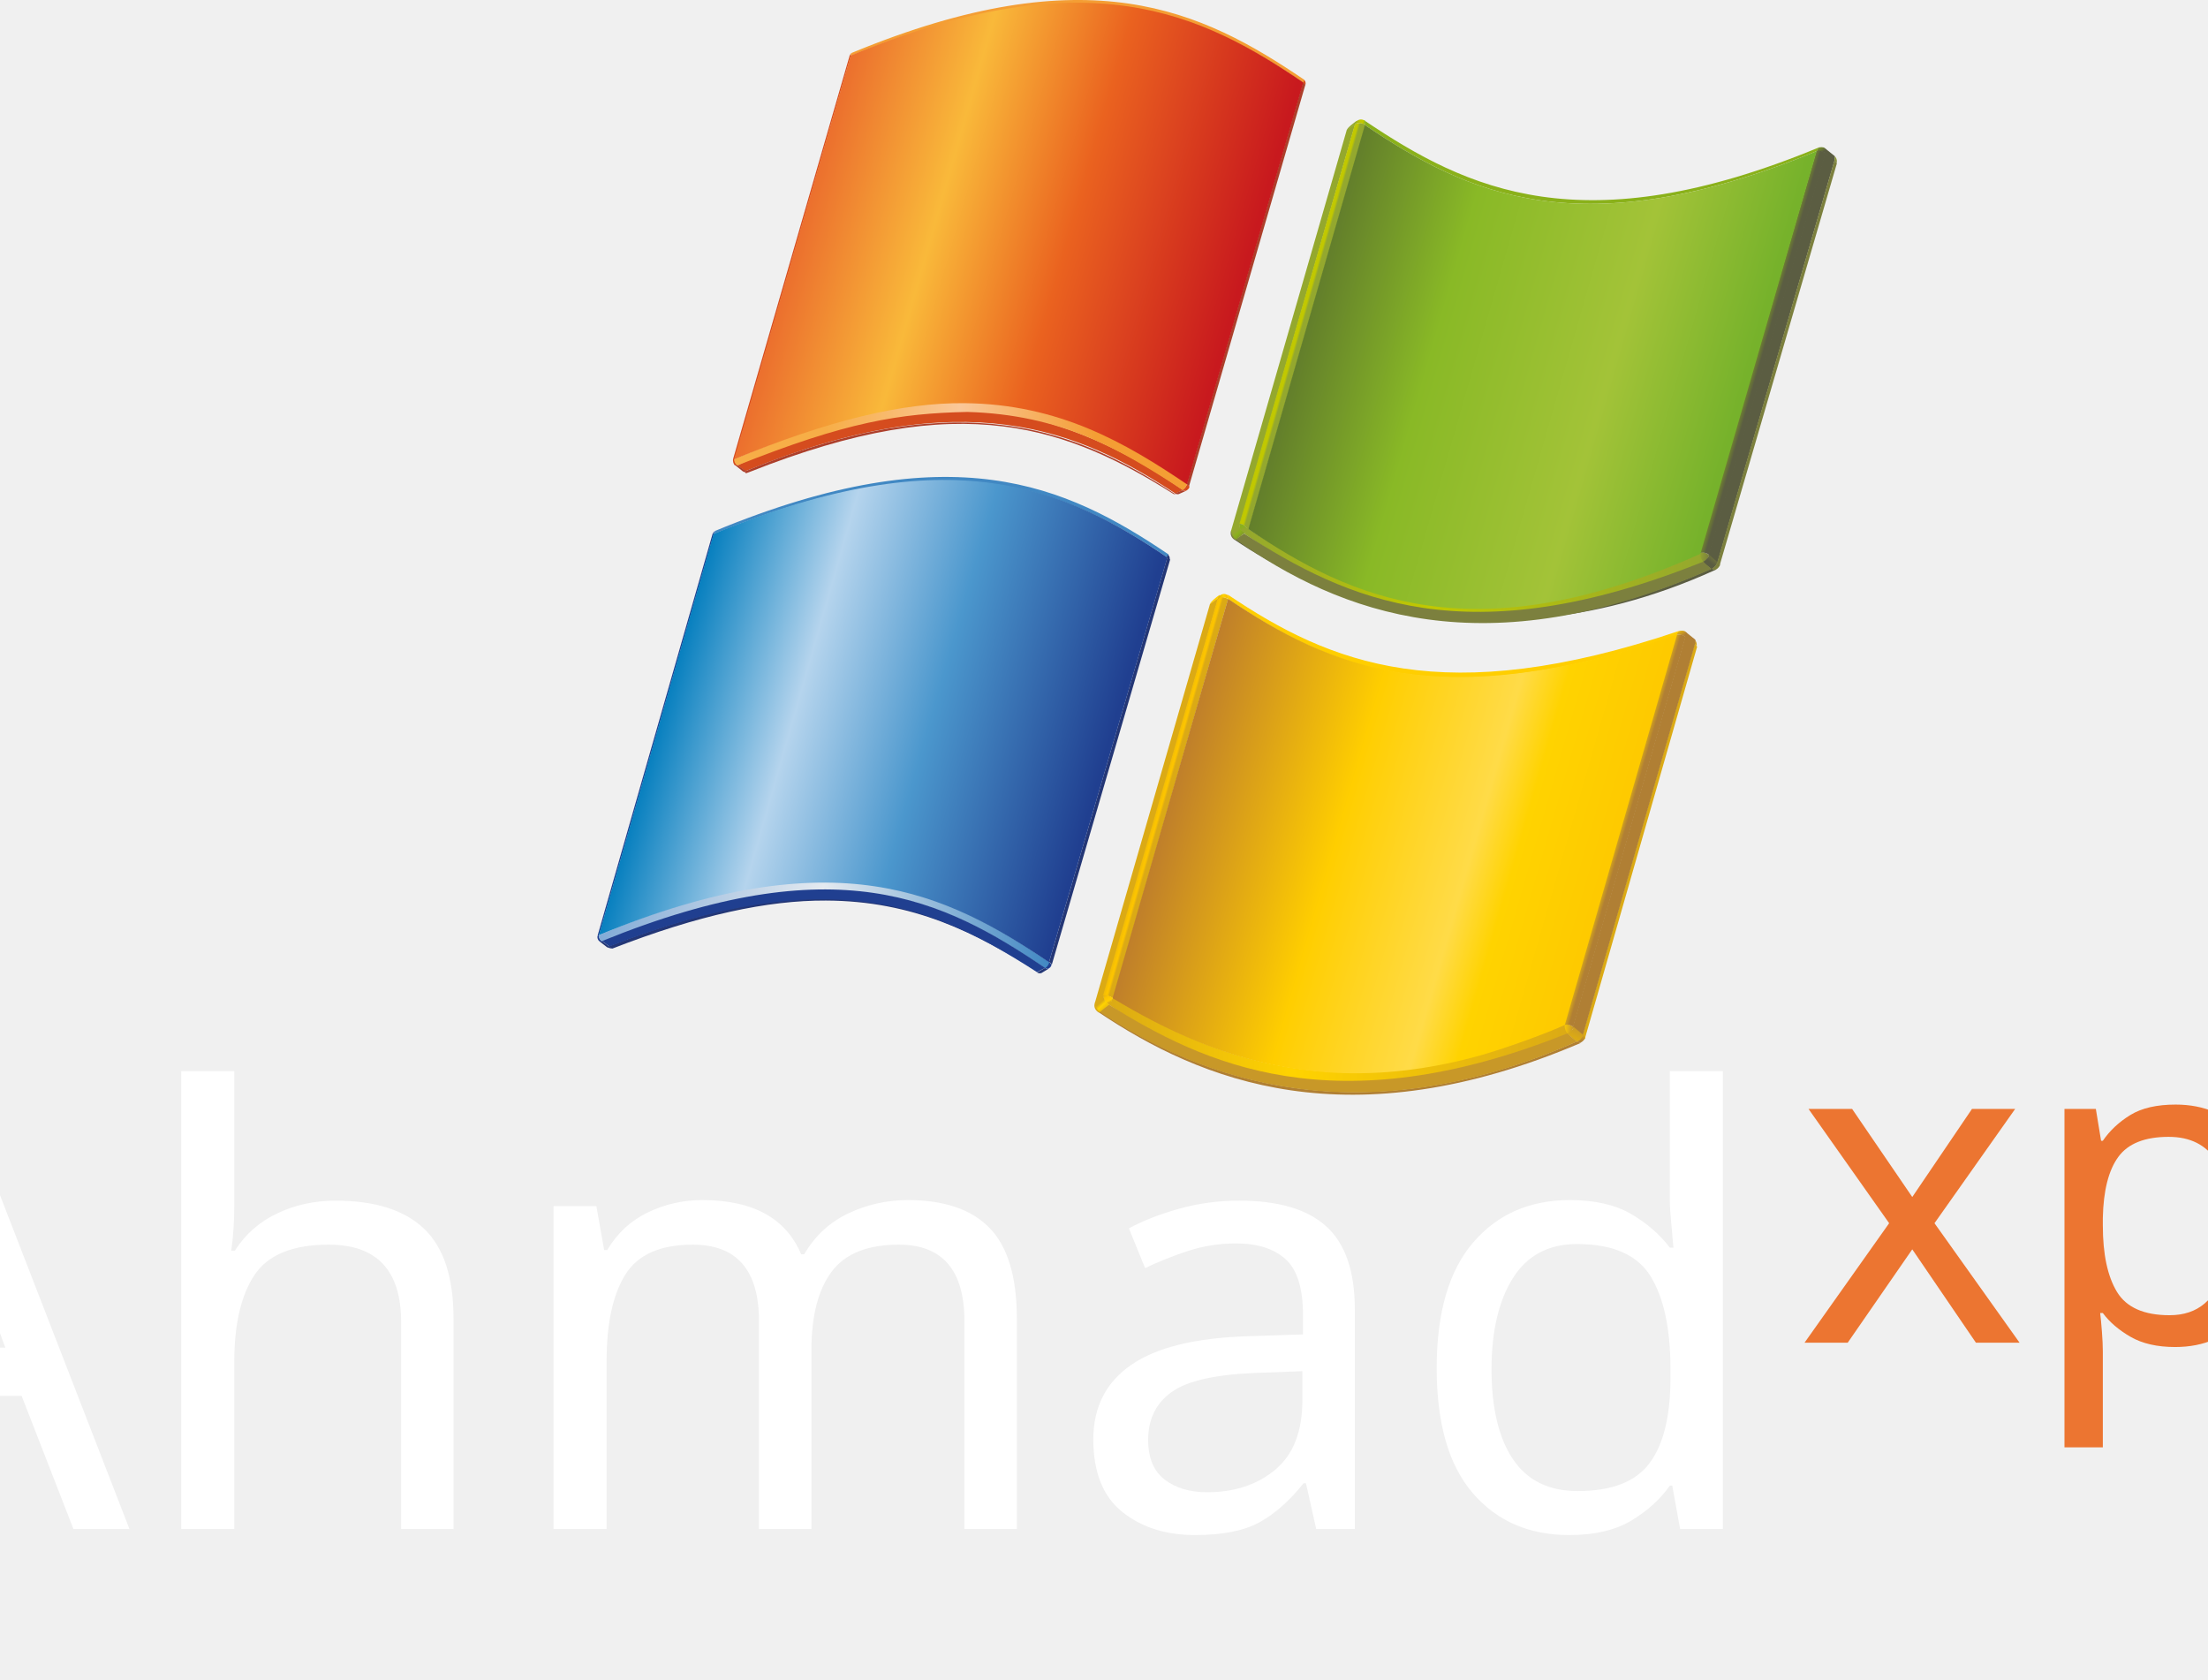
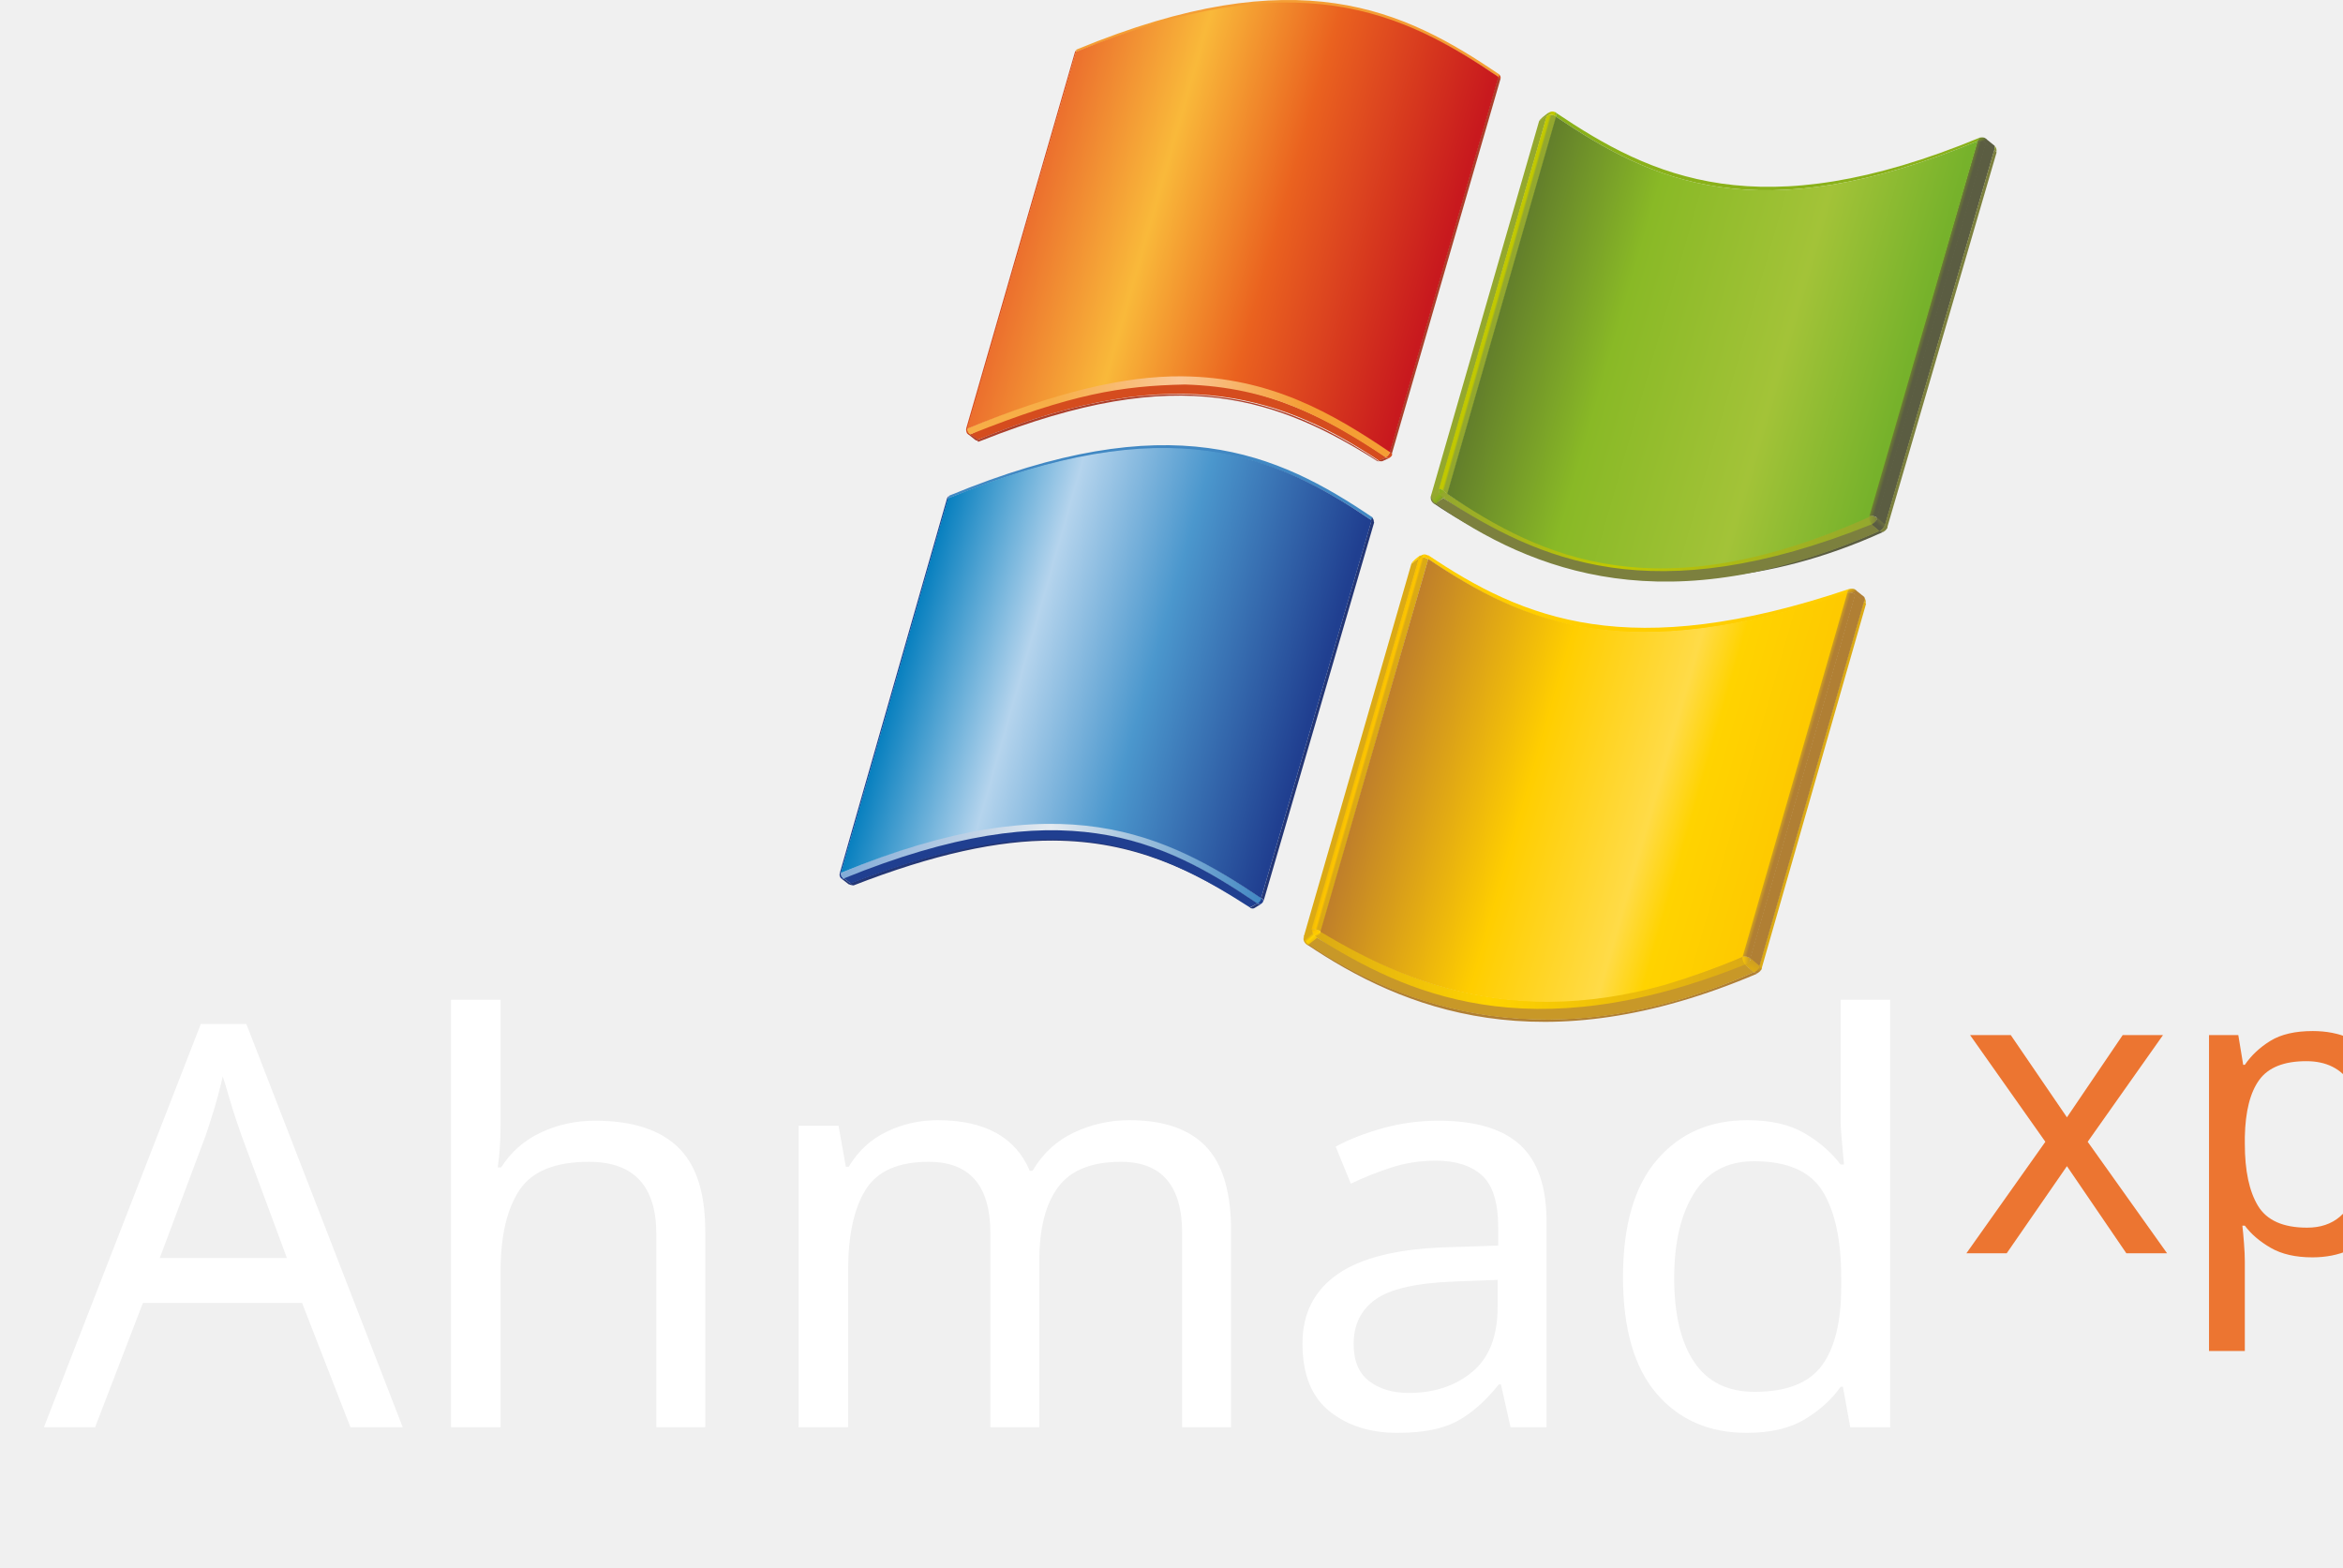
- <svg xmlns="http://www.w3.org/2000/svg" id="Layer_2" version="1.1" viewBox="0 0 731.2 556.1">
+ <svg xmlns="http://www.w3.org/2000/svg" id="Layer_2" version="1.1" viewBox="-100 0 831.2 556.1">
  <defs>
    <style>
      .st0 {
        fill: none;
      }

      .st1 {
        fill: url(#linear-gradient24);
      }

      .st1, .st2, .st3, .st4, .st5, .st6, .st7, .st8, .st9, .st10, .st11, .st12, .st13, .st14, .st15, .st16, .st17, .st18, .st19, .st20, .st21, .st22, .st23, .st24, .st25, .st26, .st27, .st28, .st29, .st30, .st31, .st32, .st33, .st34, .st35, .st36, .st37, .st38 {
        fill-rule: evenodd;
      }

      .st2 {
        fill: url(#linear-gradient20);
      }

      .st3 {
        fill: url(#linear-gradient19);
      }

      .st4 {
        fill: url(#linear-gradient14);
      }

      .st5 {
        fill: url(#linear-gradient17);
      }

      .st6 {
        fill: url(#linear-gradient18);
      }

      .st7 {
        fill: #c89828;
      }

      .st39 {
        fill: url(#linear-gradient1);
      }

      .st40 {
        fill: url(#linear-gradient9);
      }

      .st41 {
        fill: url(#linear-gradient8);
      }

      .st42 {
        fill: url(#linear-gradient7);
      }

      .st43 {
        fill: url(#linear-gradient5);
      }

      .st44, .st8 {
        fill: #ffce00;
      }

      .st9, .st45 {
        fill: #ad3f2b;
      }

      .st46, .st10 {
        fill: #243776;
      }

      .st47 {
        fill: url(#linear-gradient28);
      }

      .st48 {
        fill: url(#linear-gradient29);
      }

      .st49 {
        fill: url(#linear-gradient13);
      }

      .st50 {
        fill: url(#linear-gradient12);
      }

      .st51 {
        fill: url(#linear-gradient15);
      }

      .st52 {
        fill: url(#linear-gradient16);
      }

      .st53 {
        fill: url(#linear-gradient11);
      }

      .st54 {
        fill: url(#linear-gradient10);
      }

      .st55 {
        fill: url(#linear-gradient23);
      }

      .st56 {
        fill: url(#linear-gradient22);
      }

      .st57 {
        fill: url(#linear-gradient25);
      }

      .st58 {
        fill: url(#linear-gradient21);
      }

      .st59 {
        fill: url(#linear-gradient27);
      }

      .st60 {
        fill: url(#linear-gradient26);
      }

      .st11 {
        fill: #e88833;
      }

      .st12 {
        fill: #e6812f;
      }

      .st13 {
        fill: #dbaa15;
      }

      .st61 {
        fill: url(#linear-gradient);
      }

      .st62 {
        fill: #ec7531;
        font-size: 144.4px;
        letter-spacing: 0em;
      }

      .st62, .st63 {
        font-family: FranklinGothicURW-Med, 'FranklinGothic URW';
      }

      .st62, .st63, .st64 {
        isolation: isolate;
      }

      .st14 {
        fill: #e1742a;
      }

      .st65, .st21 {
        fill: #d54c1e;
      }

      .st15, .st66 {
        fill: #203f90;
      }

      .st63 {
        fill: #fff;
        font-size: 199.5px;
        letter-spacing: 0em;
      }

      .st16 {
        fill: #db6124;
      }

      .st17 {
        fill: #94a82e;
      }

      .st18 {
        fill: #de6726;
      }

      .st19 {
        fill: #7c803e;
      }

      .st67 {
        clip-path: url(#clippath-17);
      }

      .st68 {
        clip-path: url(#clippath-11);
      }

      .st69 {
        clip-path: url(#clippath-16);
      }

      .st70 {
        clip-path: url(#clippath-10);
      }

      .st71 {
        clip-path: url(#clippath-15);
      }

      .st72 {
        clip-path: url(#clippath-13);
      }

      .st73 {
        clip-path: url(#clippath-14);
      }

      .st74 {
        clip-path: url(#clippath-12);
      }

      .st75 {
        clip-path: url(#clippath-1);
      }

      .st76 {
        clip-path: url(#clippath-3);
      }

      .st77 {
        clip-path: url(#clippath-4);
      }

      .st78 {
        clip-path: url(#clippath-2);
      }

      .st79 {
        clip-path: url(#clippath-7);
      }

      .st80 {
        clip-path: url(#clippath-6);
      }

      .st81 {
        clip-path: url(#clippath-9);
      }

      .st82 {
        clip-path: url(#clippath-8);
      }

      .st83 {
        clip-path: url(#clippath-5);
      }

      .st20 {
        fill: #5b5d42;
      }

      .st84 {
        fill: #8ab11a;
      }

      .st22 {
        fill: #ef9a3c;
      }

      .st23 {
        fill: #df6d28;
      }

      .st24 {
        fill: #da5a22;
      }

      .st25 {
        fill: #f2a040;
      }

      .st26 {
        fill: #f7ad46;
      }

      .st27 {
        fill: url(#linear-gradient2);
      }

      .st28 {
        fill: url(#linear-gradient4);
      }

      .st29 {
        fill: url(#linear-gradient3);
      }

      .st30 {
        fill: url(#linear-gradient6);
      }

      .st31 {
        fill: #b07f34;
      }

      .st32 {
        fill: #d85320;
      }

      .st33 {
        fill: #4188c3;
      }

      .st34 {
        fill: #eb8e36;
      }

      .st35 {
        fill: #ed9439;
      }

      .st85 {
        clip-path: url(#clippath);
      }

      .st36 {
        fill: #f4a743;
      }

      .st37 {
        fill: #f49e34;
      }

      .st38 {
        fill: #e47a2d;
      }
    </style>
    <linearGradient id="linear-gradient" x1="-2928.3" y1="1260.4" x2="-2924.6" y2="1260.4" gradientTransform="translate(-2731 512.3) rotate(-164)" gradientUnits="userSpaceOnUse">
      <stop offset="0" stop-color="#94a82e" />
      <stop offset="0" stop-color="#94a82e" />
      <stop offset=".2" stop-color="#c1c800" />
      <stop offset=".4" stop-color="#c1c800" />
      <stop offset="1" stop-color="#94a82e" />
    </linearGradient>
    <linearGradient id="linear-gradient1" x1="-3038.6" y1="989.8" x2="-3035.3" y2="989.8" gradientTransform="translate(-2648.2 815.9) rotate(-176)" gradientUnits="userSpaceOnUse">
      <stop offset="0" stop-color="#8ab11a" />
      <stop offset=".2" stop-color="#c1c800" />
      <stop offset=".5" stop-color="#c1c800" />
      <stop offset="1" stop-color="#94a82e" />
    </linearGradient>
    <linearGradient id="linear-gradient2" x1="-838.3" y1="-933.5" x2="-835.4" y2="-933.5" gradientTransform="translate(233.5 1247.3) rotate(59)" gradientUnits="userSpaceOnUse">
      <stop offset="0" stop-color="#8ab11a" />
      <stop offset="1" stop-color="#5b5d42" />
    </linearGradient>
    <linearGradient id="linear-gradient3" x1="-2751.6" y1="-495.9" x2="-2750.1" y2="-495.9" gradientTransform="translate(-1541.2 1838.6) rotate(130)" gradientUnits="userSpaceOnUse">
      <stop offset="0" stop-color="#94a82e" />
      <stop offset="1" stop-color="#5b5d42" />
    </linearGradient>
    <linearGradient id="linear-gradient4" x1="-1732" y1="-1047.2" x2="-1729.5" y2="-1047.2" gradientTransform="translate(-439.3 1783.6) rotate(90)" gradientUnits="userSpaceOnUse">
      <stop offset="0" stop-color="#94a82e" />
      <stop offset="1" stop-color="#7c803e" />
    </linearGradient>
    <linearGradient id="linear-gradient5" x1="-3117.9" y1="902.7" x2="-3114.5" y2="902.7" gradientTransform="translate(-2607.4 867.6) rotate(-176)" gradientUnits="userSpaceOnUse">
      <stop offset="0" stop-color="#7c803e" />
      <stop offset="1" stop-color="#94a82e" />
    </linearGradient>
    <linearGradient id="linear-gradient6" x1="-2709.3" y1="-489.7" x2="-2706.1" y2="-489.7" gradientTransform="translate(-1608.3 1869.6) rotate(132)" gradientUnits="userSpaceOnUse">
      <stop offset="0" stop-color="#7c803e" />
      <stop offset="1" stop-color="#5b5d42" />
    </linearGradient>
    <linearGradient id="linear-gradient7" x1="63.7" y1="469.3" x2="216" y2="469.3" gradientTransform="translate(348.3 -280.1)" gradientUnits="userSpaceOnUse">
      <stop offset="0" stop-color="#94a82e" />
      <stop offset=".4" stop-color="#c1c800" />
      <stop offset="1" stop-color="#94a82e" />
    </linearGradient>
    <linearGradient id="linear-gradient8" x1="-3023.9" y1="1281.7" x2="-3020.2" y2="1281.7" gradientTransform="translate(-2676.3 515.6) rotate(-164)" gradientUnits="userSpaceOnUse">
      <stop offset="0" stop-color="#5b5d42" />
      <stop offset="1" stop-color="#8ab11a" />
    </linearGradient>
    <linearGradient id="linear-gradient9" x1="-3022" y1="1267.8" x2="-2875.5" y2="1267.8" gradientTransform="translate(-2679.4 522.5) rotate(-164)" gradientUnits="userSpaceOnUse">
      <stop offset="0" stop-color="#76b22b" />
      <stop offset=".3" stop-color="#a3c338" />
      <stop offset=".7" stop-color="#89b926" />
      <stop offset="1" stop-color="#617c2b" />
    </linearGradient>
    <linearGradient id="linear-gradient10" x1="-882.5" y1="-808.3" x2="-878.9" y2="-808.3" gradientTransform="translate(131.6 1336.5) rotate(61)" gradientUnits="userSpaceOnUse">
      <stop offset="0" stop-color="#94a82e" />
      <stop offset=".4" stop-color="#8ab11a" />
      <stop offset=".8" stop-color="#94a82e" />
      <stop offset="1" stop-color="#94a82e" />
    </linearGradient>
    <linearGradient id="linear-gradient11" x1="-2399" y1="1889.7" x2="-2395.4" y2="1889.7" gradientTransform="translate(-2597.7 -339.9) rotate(-132)" gradientUnits="userSpaceOnUse">
      <stop offset="0" stop-color="#7c803e" />
      <stop offset="0" stop-color="#7c803e" />
      <stop offset=".7" stop-color="#8ab11a" />
      <stop offset="1" stop-color="#94a82e" />
    </linearGradient>
    <linearGradient id="linear-gradient12" x1="-73.4" y1="543.8" x2="75.8" y2="543.8" gradientTransform="translate(271.6 -237.7)" gradientUnits="userSpaceOnUse">
      <stop offset="0" stop-color="#82abd7" />
      <stop offset=".5" stop-color="#e4eaf0" />
      <stop offset="1" stop-color="#4188c3" />
    </linearGradient>
    <clipPath id="clippath">
      <path class="st0" d="M347.5,318.7c-34-22.9-70.8-41.4-149.2-9l38-132.9c78.4-32.4,116.4-15.2,150.3,7.8l-39.2,134Z" />
    </clipPath>
    <linearGradient id="linear-gradient13" x1="-2913.2" y1="1153" x2="-2766.6" y2="1153" gradientTransform="translate(-2755.8 568) rotate(-164)" gradientUnits="userSpaceOnUse">
      <stop offset="0" stop-color="#203f90" />
      <stop offset=".4" stop-color="#4b97cd" />
      <stop offset=".7" stop-color="#b5d4ed" />
      <stop offset="1" stop-color="#007cbd" />
    </linearGradient>
    <linearGradient id="linear-gradient14" x1="-1652.4" y1="-809" x2="-1651.4" y2="-809" gradientTransform="translate(-572.7 1828.2) rotate(90)" gradientUnits="userSpaceOnUse">
      <stop offset="0" stop-color="#82abd7" />
      <stop offset="1" stop-color="#203f90" />
    </linearGradient>
    <clipPath id="clippath-1">
      <path class="st0" d="M281.8,18.4h-.4c.2-.7.6-.9.7-.9h0s-.1.3-.3.9Z" />
    </clipPath>
    <clipPath id="clippath-2">
      <path class="st0" d="M281.8,18.4h-.4c.2-.7.6-.9.7-.9h0s-.1.3-.3.9Z" />
    </clipPath>
    <clipPath id="clippath-3">
      <path class="st0" d="M281.8,18.4h-.4c.2-.7.6-.9.7-.9h0s-.1.3-.3.9Z" />
    </clipPath>
    <clipPath id="clippath-4">
      <path class="st0" d="M281.8,18.4h-.4c.2-.7.6-.9.7-.9h0s-.1.3-.3.9Z" />
    </clipPath>
    <clipPath id="clippath-5">
      <path class="st0" d="M281.8,18.4h-.4c.2-.7.6-.9.7-.9h0s-.1.3-.3.9Z" />
    </clipPath>
    <clipPath id="clippath-6">
      <path class="st0" d="M281.8,18.4h-.4c.2-.7.6-.9.7-.9h0s-.1.3-.3.9Z" />
    </clipPath>
    <clipPath id="clippath-7">
      <path class="st0" d="M281.8,18.4h-.4c.2-.7.6-.9.7-.9h0s-.1.3-.3.9Z" />
    </clipPath>
    <clipPath id="clippath-8">
      <path class="st0" d="M281.8,18.4h-.4c.2-.7.6-.9.7-.9h0s-.1.3-.3.9Z" />
    </clipPath>
    <clipPath id="clippath-9">
      <path class="st0" d="M281.8,18.4h-.4c.2-.7.6-.9.7-.9h0s-.1.3-.3.9Z" />
    </clipPath>
    <clipPath id="clippath-10">
      <path class="st0" d="M281.8,18.4h-.4c.2-.7.6-.9.7-.9h0s-.1.3-.3.9Z" />
    </clipPath>
    <clipPath id="clippath-11">
      <path class="st0" d="M281.8,18.4h-.4c.2-.7.6-.9.7-.9h0s-.1.3-.3.9Z" />
    </clipPath>
    <clipPath id="clippath-12">
      <path class="st0" d="M281.8,18.4h-.4c.2-.7.6-.9.7-.9h0s-.1.3-.3.9Z" />
    </clipPath>
    <clipPath id="clippath-13">
      <path class="st0" d="M281.8,18.4h-.4c.2-.7.6-.9.7-.9h0s-.1.3-.3.9Z" />
    </clipPath>
    <clipPath id="clippath-14">
      <path class="st0" d="M281.8,18.4h-.4c.2-.7.6-.9.7-.9h0s-.1.3-.3.9Z" />
    </clipPath>
    <clipPath id="clippath-15">
      <path class="st0" d="M281.8,18.4h-.4c.2-.7.6-.9.7-.9h0s-.1.3-.3.9Z" />
    </clipPath>
    <clipPath id="clippath-16">
      <path class="st0" d="M281.8,18.4h-.4c.2-.7.6-.9.7-.9h0s-.1.3-.3.9Z" />
    </clipPath>
    <linearGradient id="linear-gradient15" x1="-44.6" y1="442.5" x2="105.3" y2="442.5" gradientTransform="translate(287.7 -294.7)" gradientUnits="userSpaceOnUse">
      <stop offset="0" stop-color="#f7ae47" />
      <stop offset=".2" stop-color="#f7ae47" />
      <stop offset=".5" stop-color="#fac798" />
      <stop offset=".5" stop-color="#fac798" />
      <stop offset=".8" stop-color="#f49e34" />
      <stop offset="1" stop-color="#f49e34" />
    </linearGradient>
    <linearGradient id="linear-gradient16" x1="-2913.2" y1="1258" x2="-2766.4" y2="1258" gradientTransform="translate(-2739.6 511.5) rotate(-164)" gradientUnits="userSpaceOnUse">
      <stop offset="0" stop-color="#c8191e" />
      <stop offset=".4" stop-color="#ea621f" />
      <stop offset=".7" stop-color="#f9b93a" />
      <stop offset="1" stop-color="#eb6c2d" />
    </linearGradient>
    <linearGradient id="linear-gradient17" x1="-1963.3" y1="-922.4" x2="-1960.3" y2="-922.4" gradientTransform="translate(-874.8 1999.7) rotate(105)" gradientUnits="userSpaceOnUse">
      <stop offset="0" stop-color="#dbaa15" />
      <stop offset="1" stop-color="#b07f34" />
    </linearGradient>
    <linearGradient id="linear-gradient18" x1="-1629.3" y1="-1017.6" x2="-1626.9" y2="-1017.6" gradientTransform="translate(-455.9 1841.1) rotate(90)" gradientUnits="userSpaceOnUse">
      <stop offset="0" stop-color="#c89828" />
      <stop offset="0" stop-color="#c89828" />
      <stop offset="1" stop-color="#dbaa15" />
    </linearGradient>
    <linearGradient id="linear-gradient19" x1="-765.6" y1="-855.2" x2="-762.6" y2="-855.2" gradientTransform="translate(216.9 1304.8) rotate(59)" gradientUnits="userSpaceOnUse">
      <stop offset="0" stop-color="#ffce00" />
      <stop offset="0" stop-color="#ffce00" />
      <stop offset="1" stop-color="#b07f34" />
    </linearGradient>
    <linearGradient id="linear-gradient20" x1="-2654" y1="-539.2" x2="-2652.5" y2="-539.2" gradientTransform="translate(-1557.8 1896.1) rotate(130)" gradientUnits="userSpaceOnUse">
      <stop offset="0" stop-color="#ffce00" />
      <stop offset="0" stop-color="#ffce00" />
      <stop offset="1" stop-color="#b07f34" />
    </linearGradient>
    <linearGradient id="linear-gradient21" x1="-3096.2" y1="800.7" x2="-3092.8" y2="800.7" gradientTransform="translate(-2623.5 923.7) rotate(-176)" gradientUnits="userSpaceOnUse">
      <stop offset="0" stop-color="#c89828" />
      <stop offset="1" stop-color="#ffce00" />
    </linearGradient>
    <linearGradient id="linear-gradient22" x1="-2928.1" y1="1156.1" x2="-2924.5" y2="1156.1" gradientTransform="translate(-2747.2 568.4) rotate(-164)" gradientUnits="userSpaceOnUse">
      <stop offset="0" stop-color="#dbaa15" />
      <stop offset="0" stop-color="#dbaa15" />
      <stop offset=".2" stop-color="#fcc400" />
      <stop offset=".3" stop-color="#fcc400" />
      <stop offset="1" stop-color="#dbaa15" />
    </linearGradient>
    <linearGradient id="linear-gradient23" x1="-3023.7" y1="1176.2" x2="-3020.3" y2="1176.2" gradientTransform="translate(-2692.7 572.4) rotate(-164)" gradientUnits="userSpaceOnUse">
      <stop offset="0" stop-color="#b07f34" />
      <stop offset="1" stop-color="#ffd300" />
    </linearGradient>
    <linearGradient id="linear-gradient24" x1="-2200.8" y1="-826.8" x2="-2196.7" y2="-826.8" gradientTransform="translate(-1127.7 2014) rotate(114)" gradientUnits="userSpaceOnUse">
      <stop offset="0" stop-color="#c89828" />
      <stop offset="1" stop-color="#dbaa15" />
    </linearGradient>
    <linearGradient id="linear-gradient25" x1="34.9" y1="569.2" x2="187.2" y2="569.2" gradientTransform="translate(332.2 -224.2)" gradientUnits="userSpaceOnUse">
      <stop offset="0" stop-color="#dbaa15" />
      <stop offset=".4" stop-color="#ffd300" />
      <stop offset="1" stop-color="#dbaa15" />
    </linearGradient>
    <clipPath id="clippath-17">
      <path class="st0" d="M406.7,198.3c33.9,22.8,70.7,38.7,148.7,11.8l-37.2,129.3c-68.7,30.2-115,12.1-149.8-8.9l38.3-132.2h0Z" />
    </clipPath>
    <linearGradient id="linear-gradient26" x1="-3021.9" y1="1163.8" x2="-2875.1" y2="1163.8" gradientTransform="translate(-2695.5 578.4) rotate(-164)" gradientUnits="userSpaceOnUse">
      <stop offset="0" stop-color="#feca00" />
      <stop offset=".2" stop-color="#ffd300" />
      <stop offset=".3" stop-color="#ffdb48" />
      <stop offset=".6" stop-color="#ffce00" />
      <stop offset="1" stop-color="#bd7c2c" />
    </linearGradient>
    <linearGradient id="linear-gradient27" x1="-3016.7" y1="887.4" x2="-3013.3" y2="887.4" gradientTransform="translate(-2664.5 872.2) rotate(-176)" gradientUnits="userSpaceOnUse">
      <stop offset="0" stop-color="#fcc400" />
      <stop offset=".2" stop-color="#fcc400" />
      <stop offset=".5" stop-color="#ffd300" />
      <stop offset="1" stop-color="#dbaa15" />
    </linearGradient>
    <linearGradient id="linear-gradient28" x1="-808.9" y1="-734.7" x2="-805.4" y2="-734.7" gradientTransform="translate(115.5 1392.5) rotate(61)" gradientUnits="userSpaceOnUse">
      <stop offset="0" stop-color="#dbaa15" />
      <stop offset=".4" stop-color="#fcc400" />
      <stop offset=".8" stop-color="#ffce00" />
      <stop offset="1" stop-color="#dbaa15" />
    </linearGradient>
    <linearGradient id="linear-gradient29" x1="-2454.1" y1="1801.2" x2="-2450.5" y2="1801.2" gradientTransform="translate(-2613.8 -283.9) rotate(-132)" gradientUnits="userSpaceOnUse">
      <stop offset="0" stop-color="#dbaa15" />
      <stop offset="0" stop-color="#dbaa15" />
      <stop offset=".7" stop-color="#ffd300" />
      <stop offset="1" stop-color="#dbaa15" />
    </linearGradient>
  </defs>
  <g id="Layer_5">
    <g>
      <g>
        <g>
          <path class="st84" d="M601.7,50c-78.2,32.3-115.8,14.2-149.7-8.6,0-.3.2-.9,0-1.4,33.9,22.8,72.2,41.2,150.4,8.8-.5.5-.5.7-.7,1.2h0Z" />
          <polygon class="st17" points="446 43 448.8 41 410.6 173.7 407.7 176 407.7 175.7 446 43" />
          <path class="st61" d="M413.5,175.2c-1.2-.7-2-2-3.1-1.6l38.3-132.5c.6-.3,2.1-.8,3.5.3l-38.6,133.7h0Z" />
          <path class="st17" d="M449.2,40.2l-.4.9-2.8,2c.2-.9,2.4-2.4,3-2.9.1,0,.2,0,.2,0h0Z" />
          <path class="st39" d="M452,41.3c-1.4-.9-2.8-.5-3.3-.2,0-.3.3-.9.3-.9,1.3-.8,1.8-.8,3-.3.2.4.2.9,0,1.3h0Z" />
          <path class="st27" d="M604.6,51s-.9-1.2-3-.8c.2-.5.2-1,.8-1.4,1.3-.2,1.9.1,2.1.4.1.1.2.3.2.3.2.7-.2,1.5-.2,1.5h0Z" />
          <path class="st29" d="M604.5,49.2l3.1,2.5c.2.8-.2,1.7-.2,1.7l-3.1-2.5s.4-.9.2-1.7h0Z" />
          <polygon class="st20" points="565.7 183.9 604.4 50.7 607.5 53.2 568.7 186.5 565.7 183.9" />
          <path class="st19" d="M569.4,187.5c0-.8-.7-1.4-.7-1.4l38.8-133s.6.6.8,1l-38.9,133.4h0Z" />
          <path class="st28" d="M608.3,54.1s-.1-.4-.8-.9c.3-1.3.1-1.5.1-1.5h0s1,.9.6,2.4h0Z" />
          <path class="st20" d="M568.1,188.7c-20.9,9.5-40.7,14.4-59,16-31.7,3.6-57.4-3.3-78.3-13.6-8.1-3.7-15.5-8-22-12.4l.4-.3c6.6,4.5,13.8,8.8,21.7,12.7,21.3,9.8,47.9,16.2,78.3,13.6,17.3-2,36.5-7.1,57.7-16.5.6.5,1.3.5,1.3.5h0Z" />
          <path class="st43" d="M563.9,186.3s-1.5-1.3-1.2-3.3c2-.5,3.3.8,3.3.8,0,0-.4,1.8-2.1,2.5h0Z" />
          <path class="st30" d="M566,183.7l2.8,2.5s-.4,1.5-2.1,2.3l-2.9-2.4c1.7-.7,2.2-2.3,2.2-2.3h0Z" />
          <path class="st42" d="M563.1,182.9c-.3,2,1.2,3.4,1.2,3.4-78.2,32.3-118.5,13.3-152.3-9.6.6-.4.7-.4,1.1-1.8,33.8,22.9,85,39,150.1,8h0Z" />
          <path class="st19" d="M409.1,178.6l2.9-1.9c33.9,21.8,73.9,40.7,152,9.3l2.8,2.4c-75,33.1-123,14.7-157.7-9.8h0Z" />
          <path class="st19" d="M569.4,187.5c-.4.7-1.1,1.1-1.3,1.2h0s-.5.1-1.2-.4c1.5-.8,2-2.5,2-2.5,0,0,.9.7.6,1.6h0Z" />
          <path class="st41" d="M562.8,183.2l38.7-133.2c2.1-.4,3.1.8,3.1.8l-38.6,132.9s-1.6-1.2-3.2-.5h0Z" />
          <path class="st40" d="M601.7,50c-78.2,32.3-115.8,14.2-149.7-8.6l-38.6,133.8c33.8,22.9,74.7,41.8,149.7,8.2l38.5-133.3h0Z" />
          <path class="st54" d="M410.4,173.5c1-.3,1.8.7,3,1.6-.4,1.4-.7,1.1-1.3,1.6-.7-.4-1.9-1.4-1.7-3.2h0Z" />
          <path class="st53" d="M407.7,175.7l2.8-2.2c-.2,2.1,1.7,3,1.7,3l-2.9,2.2s-1.8-.9-1.6-3h0Z" />
          <path class="st19" d="M409.2,178.5l-.3.3s-1.9-1-1.2-3.1c.2,2.1,1.5,2.8,1.5,2.8h0Z" />
        </g>
        <g>
          <path class="st10" d="M201.1,313.6c.3,0,.7-.2.7-.2.5.4,1,.6,1,.6,0,0-.8.2-1.7-.4h0Z" />
          <path class="st46" d="M346.1,320.5s.5.5,1.1.3l-2.3,1.4c-.8.3-1.5-.2-1.5-.2l2.7-1.5h0Z" />
          <path class="st46" d="M201.8,313.5s-.5.2-.7.2l-2.6-2h0c.4,0,.8,0,1,0l2.4,1.8h0Z" />
          <path class="st66" d="M347.4,318.6c.3.2.6.4.8.9-.1.7-.7,1.1-1.1,1.3-.5.1-1.2-.4-1.2-.4.4-.3,1-.8,1.4-1.9h0Z" />
          <polygon class="st15" points="236.7 176.8 236.7 176.8 236 176.8 236 176.8 236.7 176.8" />
          <polygon class="st15" points="236 176.7 236.4 176.8 198.3 309.9 197.9 309.8 236 176.7" />
          <path class="st15" d="M198.5,311.7c-.5-.4-.8-1.2-.6-1.8l.5-.2c-.2,1,.5,1.7,1.1,2,0,0-.4.2-.9,0h0Z" />
          <path class="st50" d="M346.1,320.6c-34-22.9-69.2-40.3-146.6-8.8-.5-.3-1.3-1.1-1.2-2.1,78.7-33.5,115.2-13.9,149.2,8.9-.3,1.2-1,1.7-1.4,2h0Z" />
          <path class="st10" d="M201.7,313.3c74.6-29.1,108-13.3,141.9,8.6-20.3-13.1-41.3-23.6-70.1-23.7-19.3-.1-42.2,4.8-70.7,15.9,0,0-.6-.2-1.1-.7h0Z" />
          <path class="st15" d="M346.1,320.5l-2.7,1.4c-33.9-21.9-68.3-37-141.6-8.5l-2.4-1.8c77.5-31.5,112.8-14,146.7,8.9h0Z" />
          <path class="st10" d="M347.4,318.6l39.2-134.1c.4.3.6.5.9.8l-39.2,134.2c-.2-.6-.8-.9-.8-.9h0Z" />
          <path class="st33" d="M386.6,184.6c-33.9-23-72.2-39.6-150.2-7.8.2-.7.4-1,.4-1,78.4-32.4,116.2-15.2,150.2,7.8l-.3,1h0Z" />
          <g class="st85">
            <path class="st49" d="M347.5,318.9c-34-22.9-70.9-41.7-149.3-9.2l38.4-134c78.4-32.4,116-14.1,150,8.9l-39.1,134.4h0Z" />
          </g>
          <path class="st10" d="M386.8,183.7h0c.5.4.7,1.1.5,1.7h0c-.2-.2-.4-.4-.9-.7l.3-1h0Z" />
          <path class="st4" d="M236.4,176.8h-.4c.2-.7.6-.9.7-.9h0s-.1.3-.3.9h0Z" />
        </g>
        <g>
          <path class="st21" d="M391.8,162.3c-36.5-25.3-81.2-41.2-147.6-8.2l2.7,1.9c72.6-29.7,110.4-13.6,142.3,7.4l2.6-1.1h0Z" />
          <path class="st9" d="M393,160.3l38.5-133.1c.4.3.6.6.8.8l-38.6,133.2c-.2-.6-.8-.9-.8-.9h0Z" />
          <path class="st9" d="M246.9,156c12.4-5.1,23.8-8.8,34.4-11.4,2.6-.6,4.9-1.2,7.6-1.7,2.5-.5,5-1,7.4-1.3,3.8-.6,7.5-1.1,11-1.3,3.1-.2,6-.4,8.9-.4,2.8,0,5.6,0,8.3.2,2.4.1,4.7.3,7,.6,1.9.2,3.9.5,5.7.8,4,.7,7.8,1.5,11.5,2.6,15,4.2,28.3,11.5,40.6,19.6,0,0-.4,0-.5-.1-.1,0-.2,0-.3-.1-16.6-10.5-34.4-19.6-56.3-22.3-22.5-2.8-48.7,1.1-84,15.1,0,0-.8.3-1.1.4-.3,0-.2-.2-.3-.4h0Z" />
          <path class="st45" d="M391.7,162.3s.5.4,1.1.2l-2.4,1.1c-.7.2-1.4-.2-1.4-.2l2.8-1.1h0Z" />
          <path class="st45" d="M246.9,156s.1.3.2.4c-.2,0-.3,0-.9-.2,0,0-.2-.1-.3-.2l-2.5-2-.2-.2c.3,0,.6.1.8.1l2.9,2h0Z" />
          <path class="st65" d="M393.1,160.4c.3.2.6.3.8.8-.1.7-.8,1.1-1.1,1.3-.6.2-1.2-.3-1.2-.3.4-.3,1.1-.7,1.5-1.9h0Z" />
          <path class="st21" d="M431.8,26.4h0c.5.4.7,1,.5,1.7h0c-.2-.2-.4-.4-.8-.7l.2-.9h0Z" />
          <path class="st21" d="M243.3,154c-.4-.3-.7-1.4-.5-2.1l.5-.2c-.2,1,.4,2.1,1,2.4,0,0-.4.2-.9-.2h0Z" />
          <g>
            <g class="st75">
              <polygon class="st26" points="282.1 17.5 282.1 17.5 281.4 17.5 281.4 17.5 282.1 17.5" />
            </g>
            <g class="st78">
              <polygon class="st36" points="282.1 17.5 282.1 17.6 281.4 17.6 281.4 17.5 282.1 17.5" />
            </g>
            <g class="st76">
              <polygon class="st25" points="282.1 17.6 282.1 17.6 281.4 17.6 281.4 17.6 282.1 17.6" />
            </g>
            <g class="st77">
              <polygon class="st22" points="282.1 17.6 282.1 17.7 281.4 17.7 281.4 17.6 282.1 17.6" />
            </g>
            <g class="st83">
              <polygon class="st35" points="282.1 17.7 282.1 17.8 281.4 17.8 281.4 17.7 282.1 17.7" />
            </g>
            <g class="st80">
              <polygon class="st34" points="282.1 17.8 282.1 17.8 281.4 17.8 281.4 17.8 282.1 17.8" />
            </g>
            <g class="st79">
              <polygon class="st11" points="282.1 17.8 282.1 17.9 281.4 17.9 281.4 17.8 282.1 17.8" />
            </g>
            <g class="st82">
              <polygon class="st12" points="282.1 17.9 282.1 18 281.4 18 281.4 17.9 282.1 17.9" />
            </g>
            <g class="st81">
              <polygon class="st38" points="282.1 18 282.1 18 281.4 18 281.4 18 282.1 18" />
            </g>
            <g class="st70">
              <polygon class="st14" points="282.1 18 282.1 18.1 281.4 18.1 281.4 18 282.1 18" />
            </g>
            <g class="st68">
              <polygon class="st23" points="282.1 18.1 282.1 18.1 281.4 18.1 281.4 18.1 282.1 18.1" />
            </g>
            <g class="st74">
              <polygon class="st18" points="282.1 18.1 282.1 18.2 281.4 18.2 281.4 18.1 282.1 18.1" />
            </g>
            <g class="st72">
              <polygon class="st16" points="282.1 18.2 282.1 18.3 281.4 18.3 281.4 18.2 282.1 18.2" />
            </g>
            <g class="st73">
              <polygon class="st24" points="282.1 18.3 282.1 18.3 281.4 18.3 281.4 18.3 282.1 18.3" />
            </g>
            <g class="st71">
              <polygon class="st32" points="282.1 18.3 282.1 18.4 281.4 18.4 281.4 18.3 282.1 18.3" />
            </g>
            <g class="st69">
              <polygon class="st21" points="282.1 18.4 282.1 18.4 281.4 18.4 281.4 18.4 282.1 18.4" />
            </g>
          </g>
          <path class="st51" d="M391.7,162.3c-20.9-13.7-40.4-25-71.4-25.9-22.6.5-40,3.3-76.1,17.7-.5-.3-1.2-1.1-1-2.1,31.3-13.3,56.1-19.1,76.7-18.9,31.2.3,52.8,13.4,73.2,27.1-.3,1.2-1,1.7-1.4,2h0Z" />
          <path class="st21" d="M281.4,18.3h.4c0,.1-38.5,133.7-38.5,133.7,0,0-.5-.1-.5-.1l38.6-133.6h0Z" />
          <path class="st37" d="M431.6,27.4c-33.9-23-71.9-40.7-149.9-8.9.2-.7.4-1,.4-1,78.3-32.4,115.9-14.1,149.8,8.9l-.3,1h0Z" />
          <path class="st52" d="M393.1,160.4c-20.4-13.8-42.4-26.6-73.7-26.9-20.6-.2-45.1,5.7-76.3,18.6l38.6-133.7c78.3-32.4,116-14.1,149.9,8.9l-38.5,133.1h0Z" />
        </g>
        <g>
          <path class="st5" d="M524.8,344c-.4.7-1.1,1.1-1.3,1.2h0s-.7.1-1.2-.4c1.5-.8,2-2.5,2-2.5,0,0,.9.7.6,1.6h0Z" />
          <path class="st13" d="M524.8,344c0-.8-.7-1.4-.7-1.4l37.1-129.4s.6.6.8,1l-37.2,129.9h0Z" />
          <path class="st6" d="M562,214.2s-.1-.4-.8-.9c.3-1.3,0-1.5,0-1.5h0s1,.9.6,2.4h0Z" />
          <path class="st3" d="M558.3,211.1s-1-1.2-3.1-.9c.1-.5.3-1,1-1.3,1.3-.2,1.9.1,2.1.4.2.1.2.3.2.3.2.7-.2,1.5-.2,1.5h0Z" />
          <path class="st2" d="M558.3,209.3l3.1,2.5c.2.8-.2,1.7-.2,1.7l-3.1-2.5s.3-.9.1-1.7h0Z" />
          <polygon class="st31" points="520.8 340.2 558.1 210.8 561.3 213.3 524.2 342.7 524.1 343.1 520.8 340.2" />
          <path class="st58" d="M519,342.6s-1.5-1.3-1.2-3.3c2-.5,3.3.8,3.3.8,0,0-.4,1.8-2.1,2.6h0Z" />
          <path class="st44" d="M555.3,210.4c-78.6,26.8-114.8,10.8-148.7-12.1,0-.3.3-.8,0-1.4,33.9,22.8,71.4,38.4,149.5,12-.6.4-.7,1-.8,1.4h0Z" />
          <polygon class="st13" points="400.7 200 403.5 197.9 365.5 330 362.6 332.3 362.6 332 400.7 200" />
          <path class="st56" d="M368.7,330.6c-1.1-.7-2.4-1.2-3.5-.7l38.1-131.9c.6-.3,2-.6,3.4.4l-38.1,132.3h0Z" />
          <path class="st55" d="M517.8,339.5l37.3-129.3h.2c2-.3,2.9.7,2.9.7l-37.2,129.1s-1.6-1.2-3.2-.5h0Z" />
          <path class="st31" d="M523.6,345.3c-76.8,32.8-126,12.6-159.9-10.2l.4-.3c33.9,22.8,86.1,41.8,158.2,10,.6.5,1.3.5,1.3.5h0Z" />
          <path class="st1" d="M521.1,340l3.2,2.7s-.4,1.5-2.1,2.3l-3.2-2.7c1.7-.7,2.2-2.3,2.2-2.3h0Z" />
          <path class="st57" d="M518.2,339.2c-.3,2,1.2,3.4,1.2,3.4-78.3,32.4-118.4,13-152.3-10,.6-.4.9-.8,1.3-2.2h.6c35,21.5,79.7,38.5,149.2,8.8h0Z" />
          <path class="st7" d="M364,334.9l3.1-2.3c31.1,19.4,74.6,40.6,151.9,9.6l3.2,2.7c-71.8,31.8-124.3,12.8-158.3-10h0Z" />
          <g class="st67">
            <path class="st60" d="M406.9,197.5c33.9,22.8,71.6,41,149.9,8.7l-38.6,133.3c-78.3,32.4-115.9,14-149.8-8.9l38.5-133h0Z" />
          </g>
          <path class="st8" d="M403.9,197.1l-.4.9-2.8,2c.2-.8,2.3-2.4,3-2.9,0,0,.2-.1.2-.1h0Z" />
          <path class="st59" d="M406.7,198.3c-1.6-.9-2.8-.4-3.4,0,0-.3.4-1,.4-1,1.3-.8,1.8-.8,3-.2.2.6,0,1,0,1.3h0Z" />
          <path class="st47" d="M365.3,329.7c1.1-.4,2,0,3.2.7-.4,1.4-.6,1.9-1.2,2.3-.7-.4-2.1-1.3-1.9-3h0Z" />
          <path class="st48" d="M362.6,332l2.9-2.4c-.2,2.1,1.9,3,1.9,3l-3.2,2.5s-1.8-.9-1.6-3h0Z" />
          <path class="st13" d="M364.3,335l-.4.3s-2.1-1.1-1.3-3.2c.2,2.1,1.7,3,1.7,3h0Z" />
        </g>
      </g>
      <g class="st64">
        <text class="st62" transform="translate(595 444.6)">
          <tspan x="0" y="0">xp</tspan>
        </text>
        <text class="st63" transform="translate(0 506.3)" text-anchor="end">
          <tspan x="587.5" y="0">Ahmad</tspan>
        </text>
      </g>
    </g>
  </g>
</svg>
